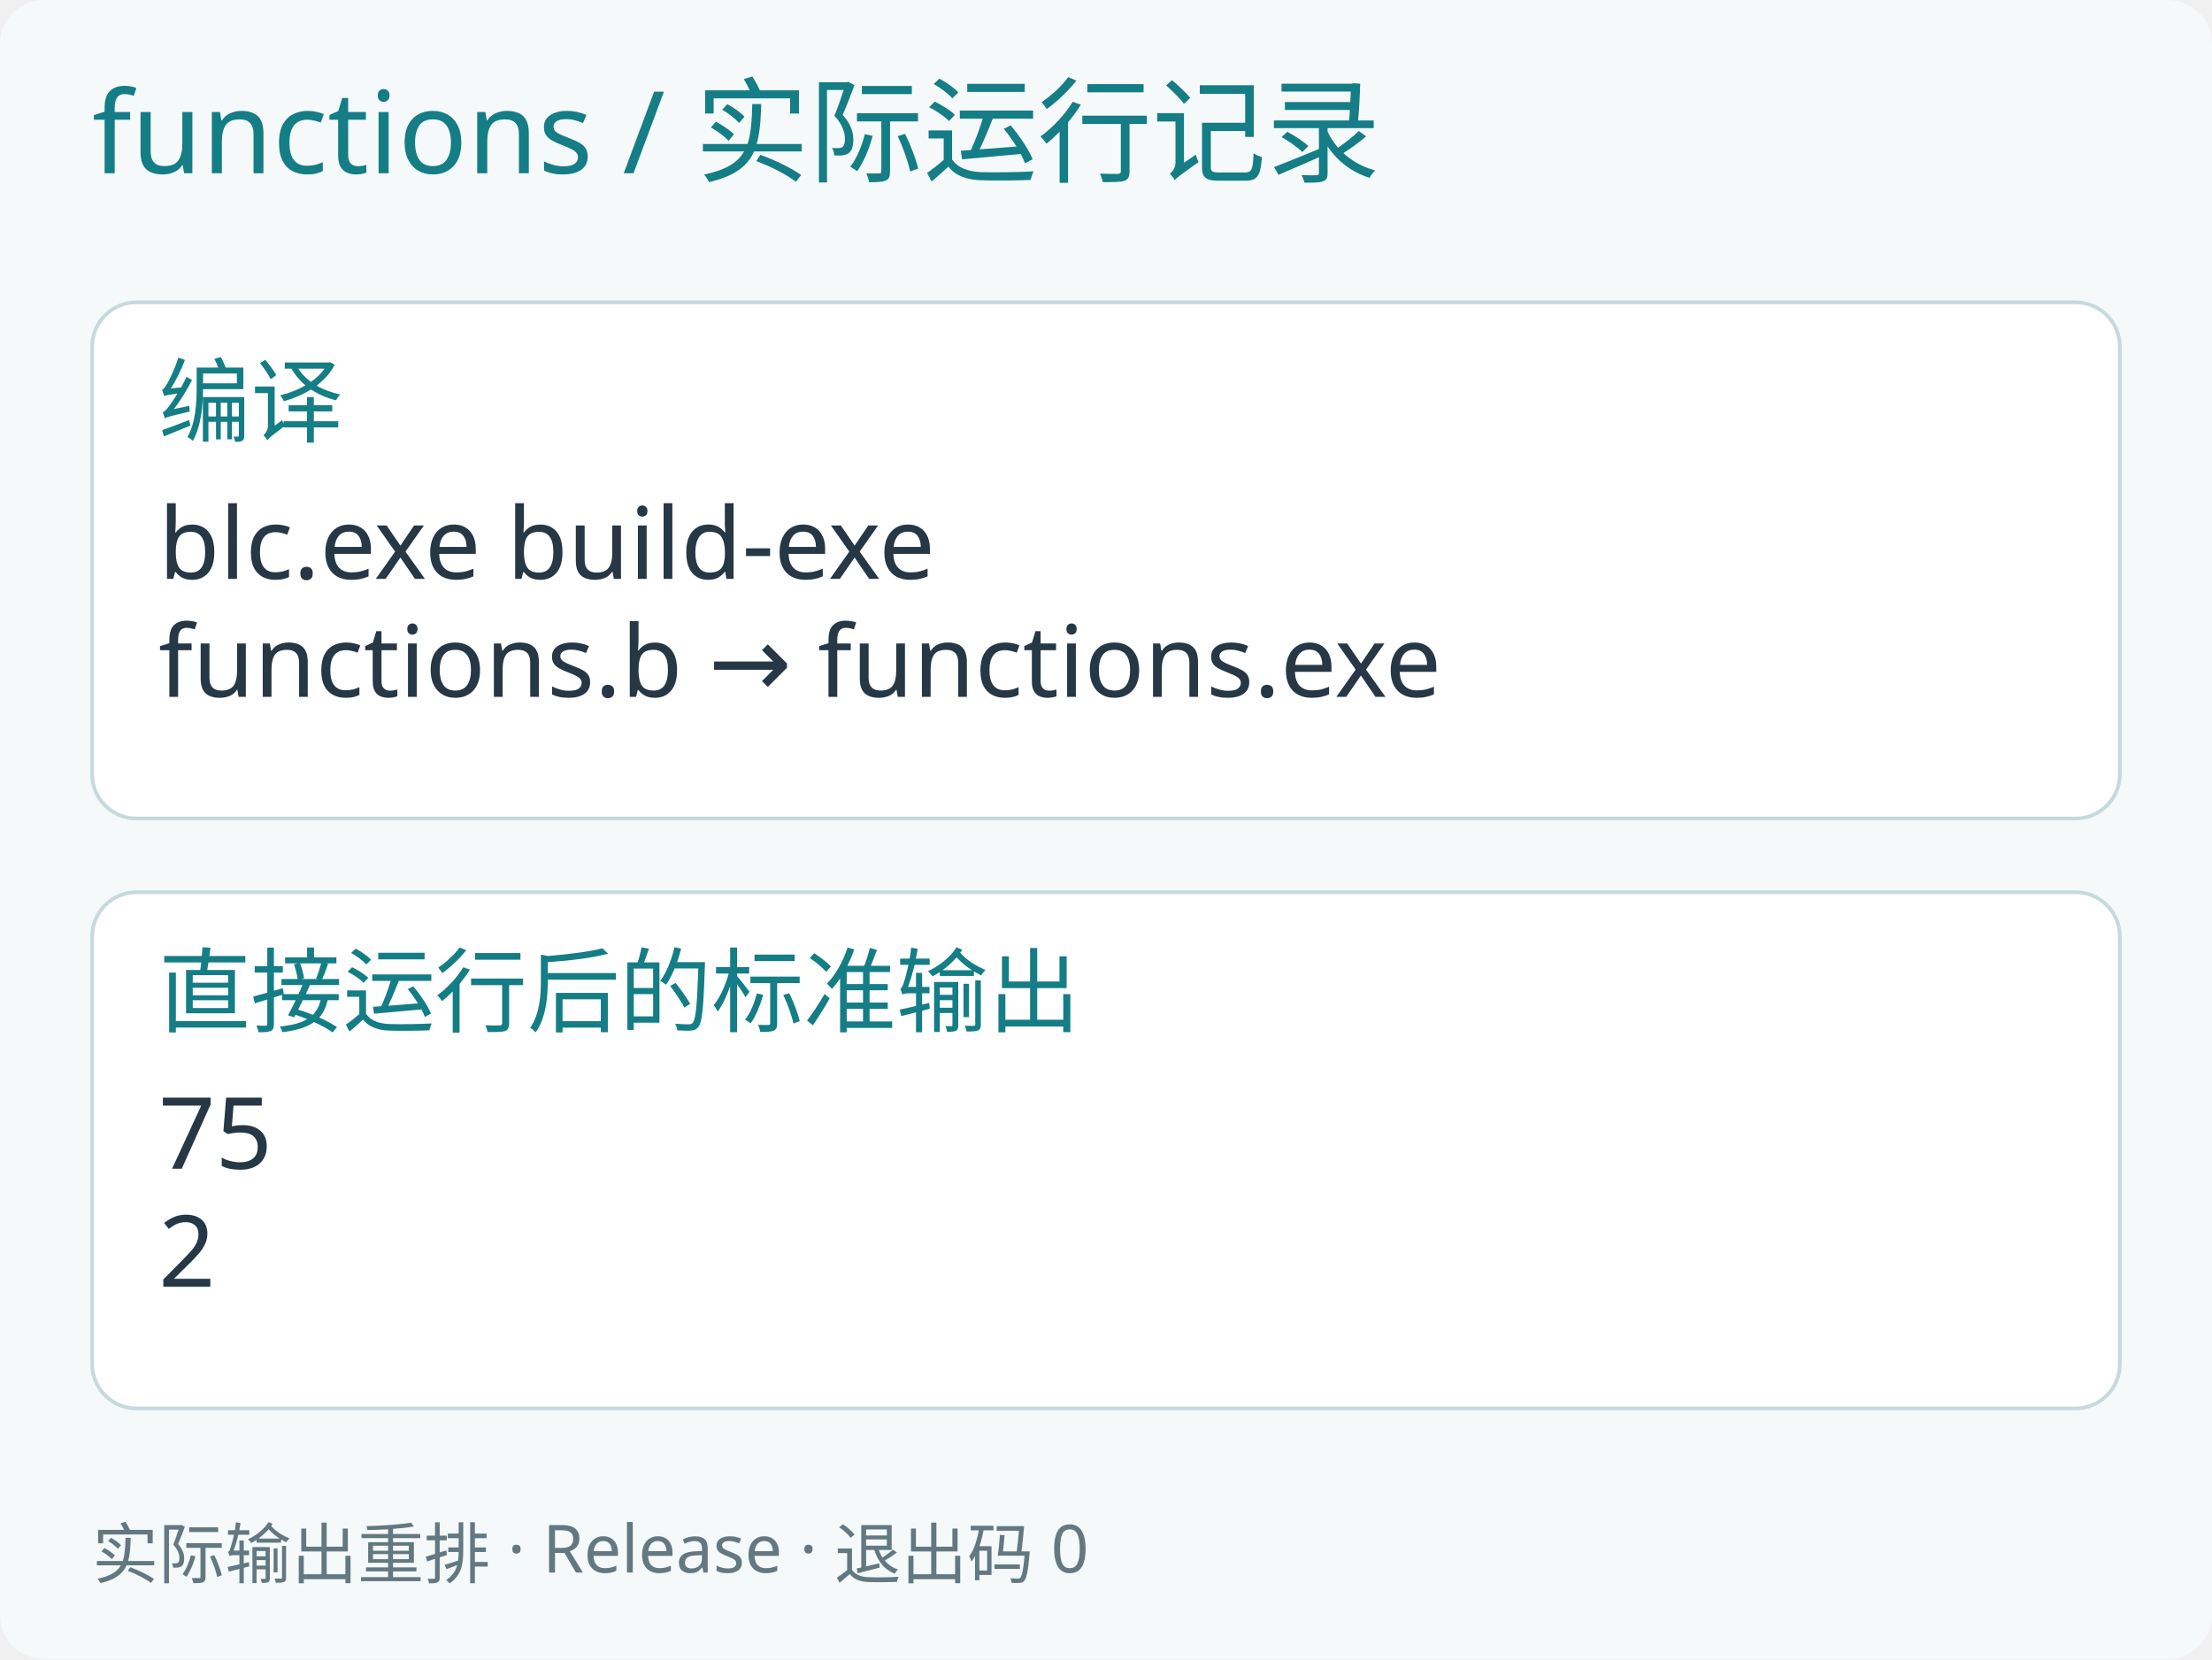
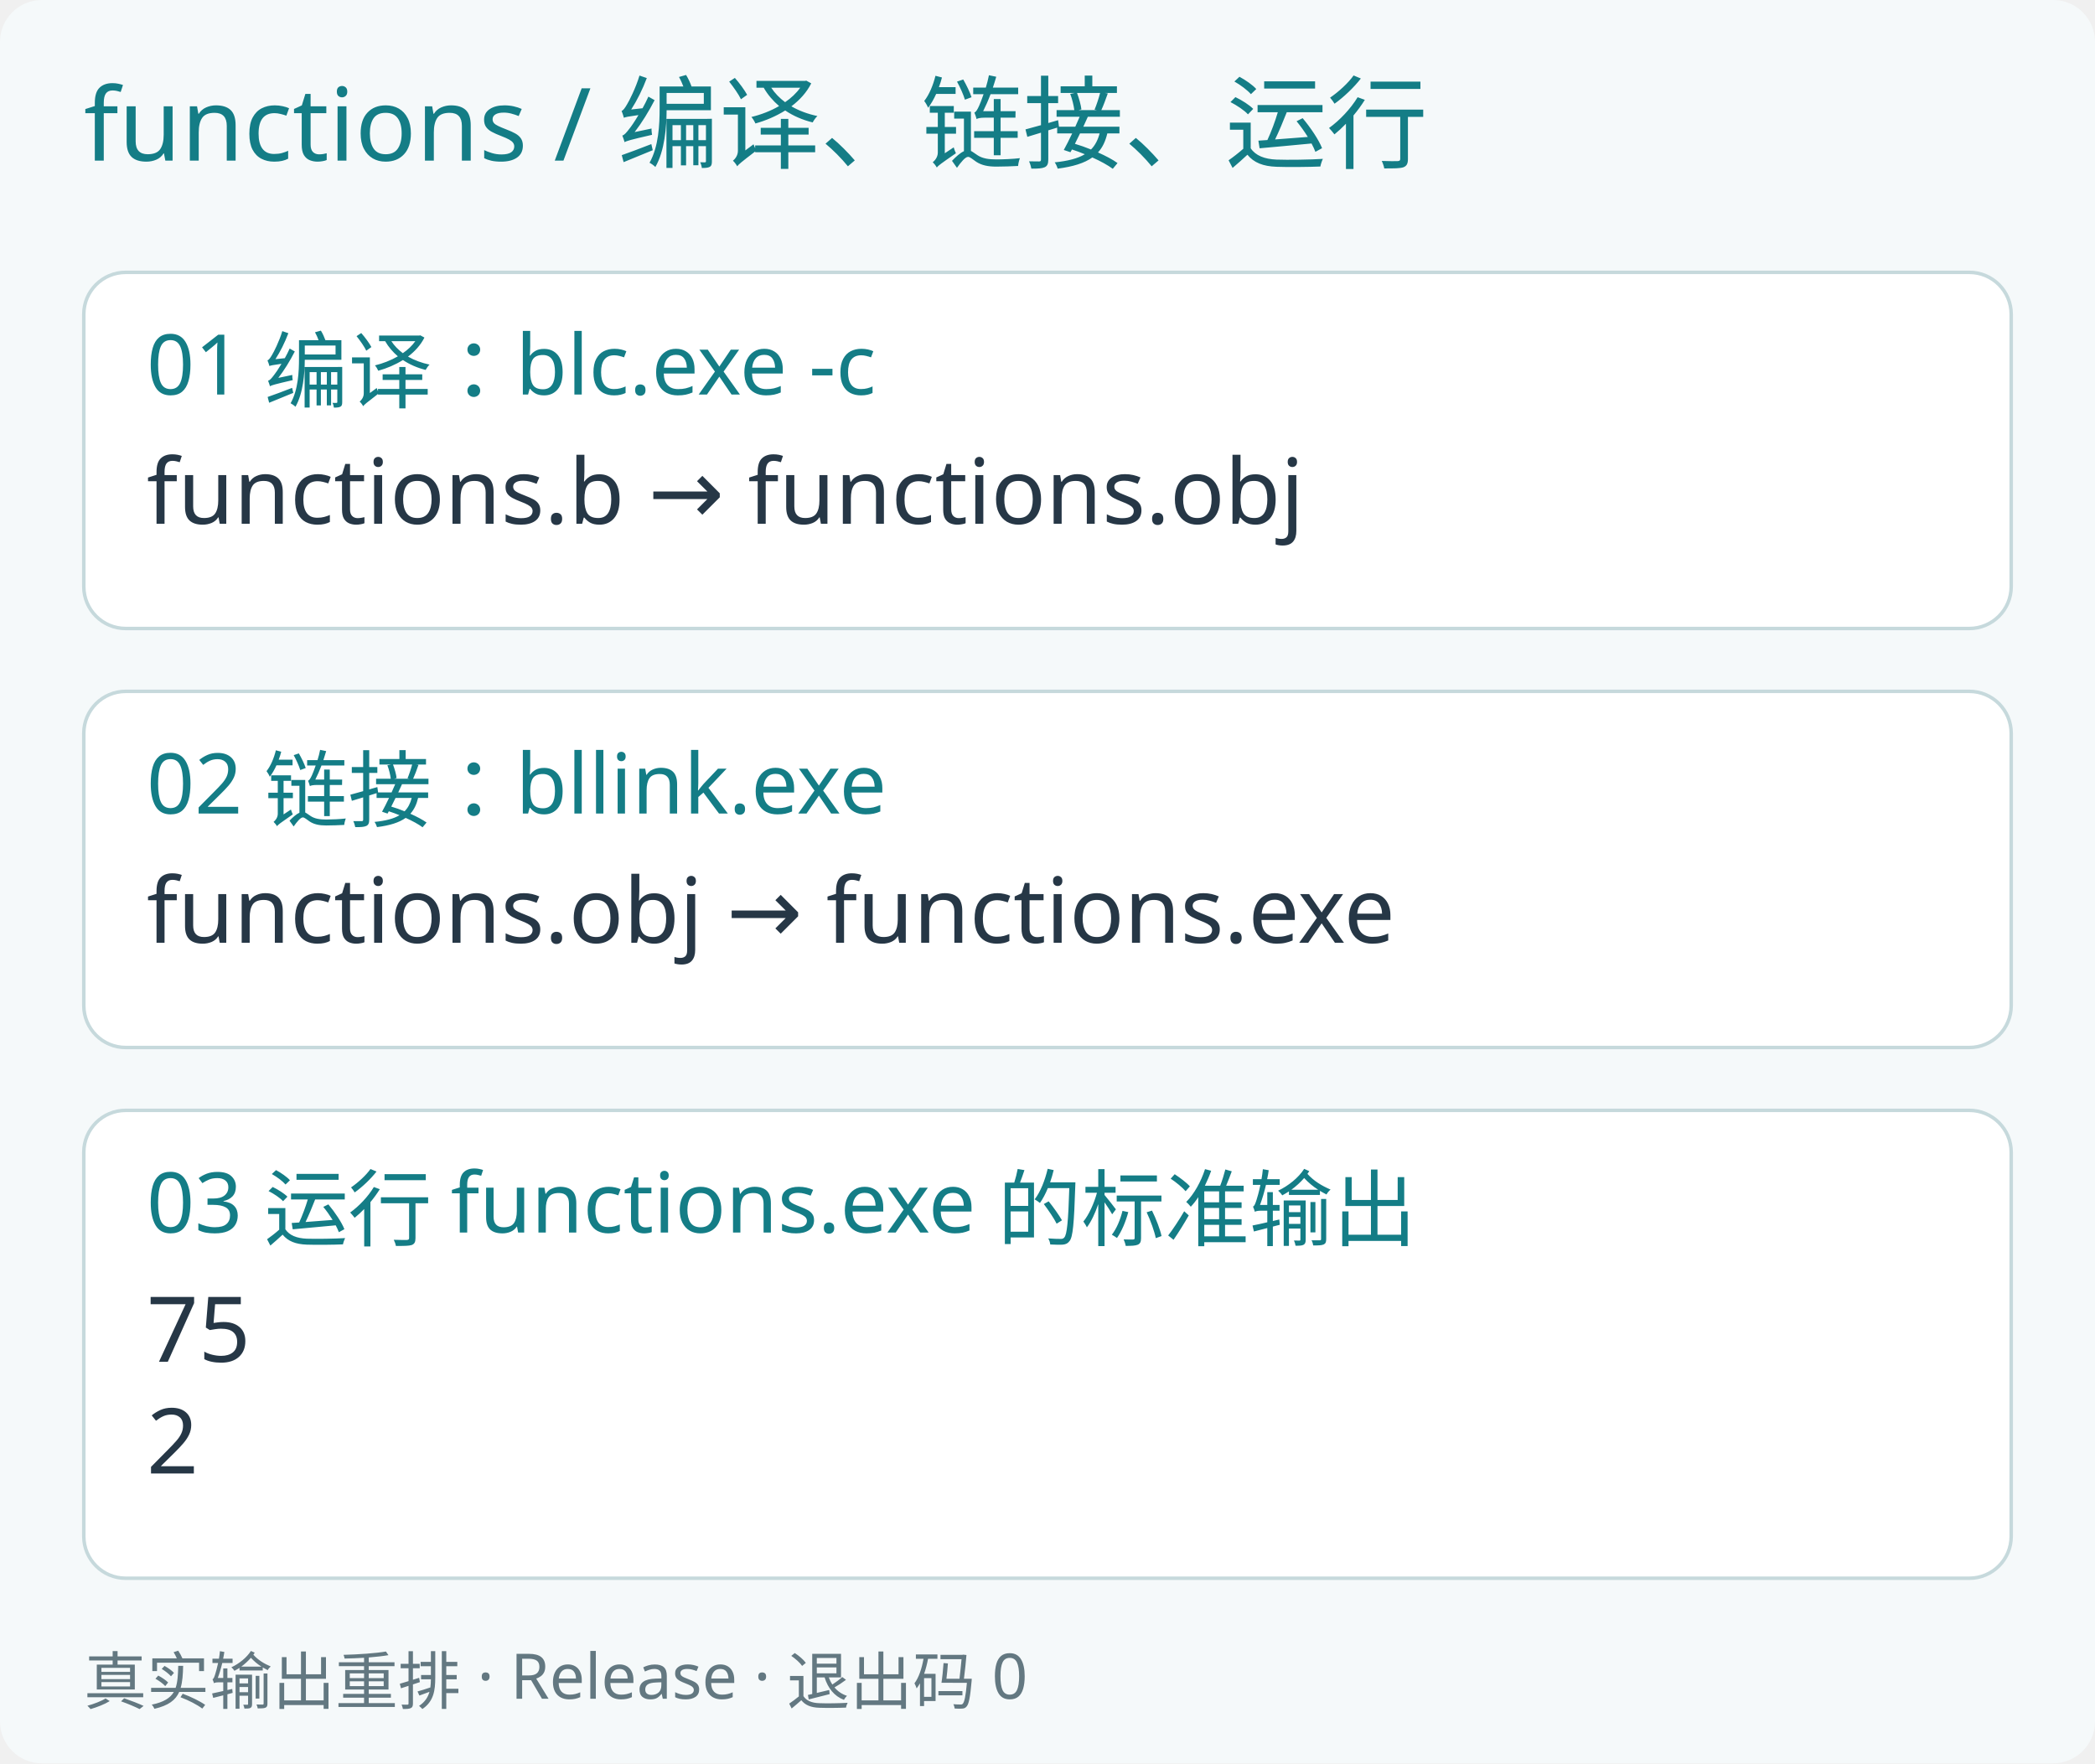
- <svg xmlns="http://www.w3.org/2000/svg" width="600" height="450">
-   <rect width="600" height="450" rx="12" fill="#f5f9fa" />
-   <text x="25" y="47" font-family="SimHei" font-size="31" fill="#147d86">functions / 实际运行记录</text>
-   <rect x="25" y="82" width="550" height="140" rx="12" fill="#ffffff" stroke="#c6d9dc" />
-   <text x="43" y="118" font-family="SimHei" font-size="25" fill="#147d86">编译</text>
-   <text x="43" y="157" font-family="SimHei" font-size="27" fill="#263746">blc.exe build-exe</text>
-   <text x="43" y="189" font-family="SimHei" font-size="27" fill="#263746">functions.b → functions.exe</text>
-   <rect x="25" y="242" width="550" height="140" rx="12" fill="#ffffff" stroke="#c6d9dc" />
-   <text x="43" y="278" font-family="SimHei" font-size="25" fill="#147d86">直接运行后的标准输出</text>
-   <text x="43" y="317" font-family="SimHei" font-size="27" fill="#263746">75</text>
-   <text x="43" y="349" font-family="SimHei" font-size="27" fill="#263746">2</text>
-   <text x="25" y="428" font-family="SimHei" font-size="18" fill="#637881">实际输出重排 · Release · 退出码 0</text>
+ <svg xmlns="http://www.w3.org/2000/svg" width="600" height="505">
+   <rect width="600" height="505" rx="12" fill="#f5f9fa" />
+   <text x="24" y="46" font-family="SimHei" font-size="29" fill="#147d86">functions / 编译、链接、运行</text>
+   <rect x="24" y="78" width="552" height="102" rx="12" fill="white" stroke="#c6d9dc" />
+   <text x="42" y="113" font-family="SimHei" font-size="24" fill="#147d86">01 编译：blc.exe -c</text>
+   <text x="42" y="150" font-family="SimHei" font-size="26" fill="#263746">functions.b → functions.obj</text>
+   <rect x="24" y="198" width="552" height="102" rx="12" fill="white" stroke="#c6d9dc" />
+   <text x="42" y="233" font-family="SimHei" font-size="24" fill="#147d86">02 链接：bllink.exe</text>
+   <text x="42" y="270" font-family="SimHei" font-size="26" fill="#263746">functions.obj → functions.exe</text>
+   <rect x="24" y="318" width="552" height="134" rx="12" fill="white" stroke="#c6d9dc" />
+   <text x="42" y="353" font-family="SimHei" font-size="24" fill="#147d86">03 运行 functions.exe 的标准输出</text>
+   <text x="42" y="390" font-family="SimHei" font-size="26" fill="#263746">75</text>
+   <text x="42" y="422" font-family="SimHei" font-size="26" fill="#263746">2</text>
+   <text x="24" y="488" font-family="SimHei" font-size="18" fill="#637881">真实输出重排 · Release · 退出码 0</text>
</svg>
